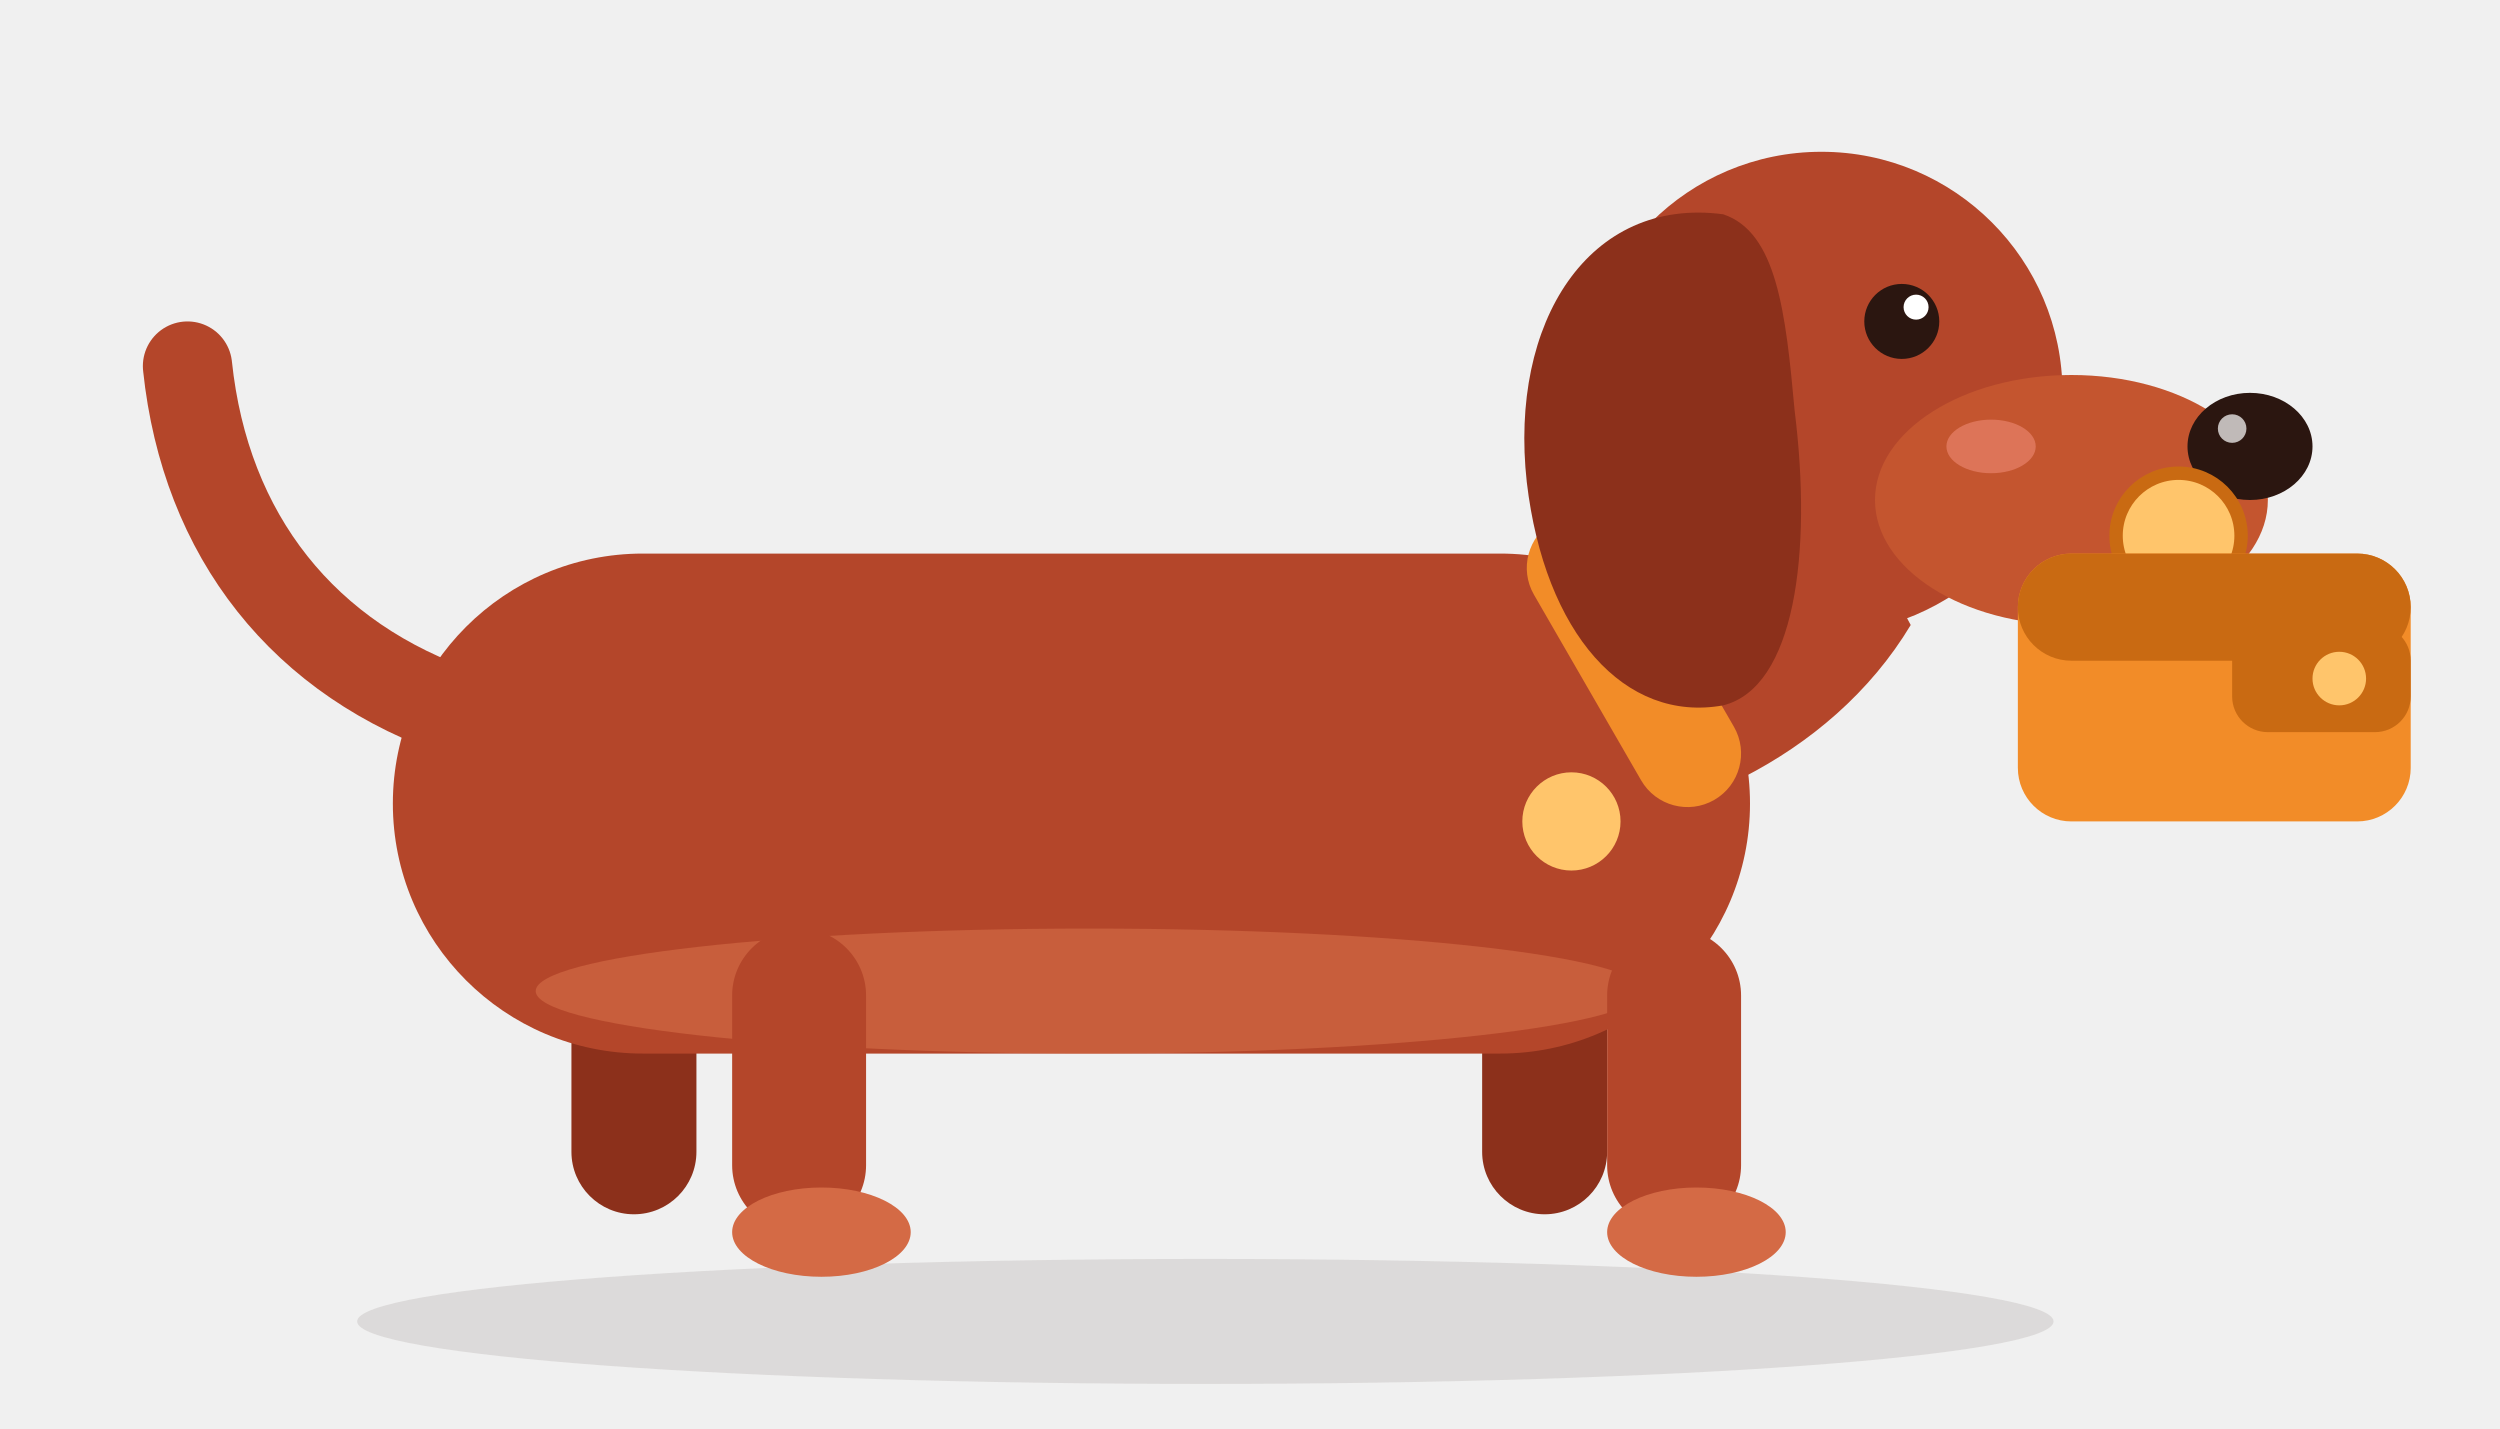
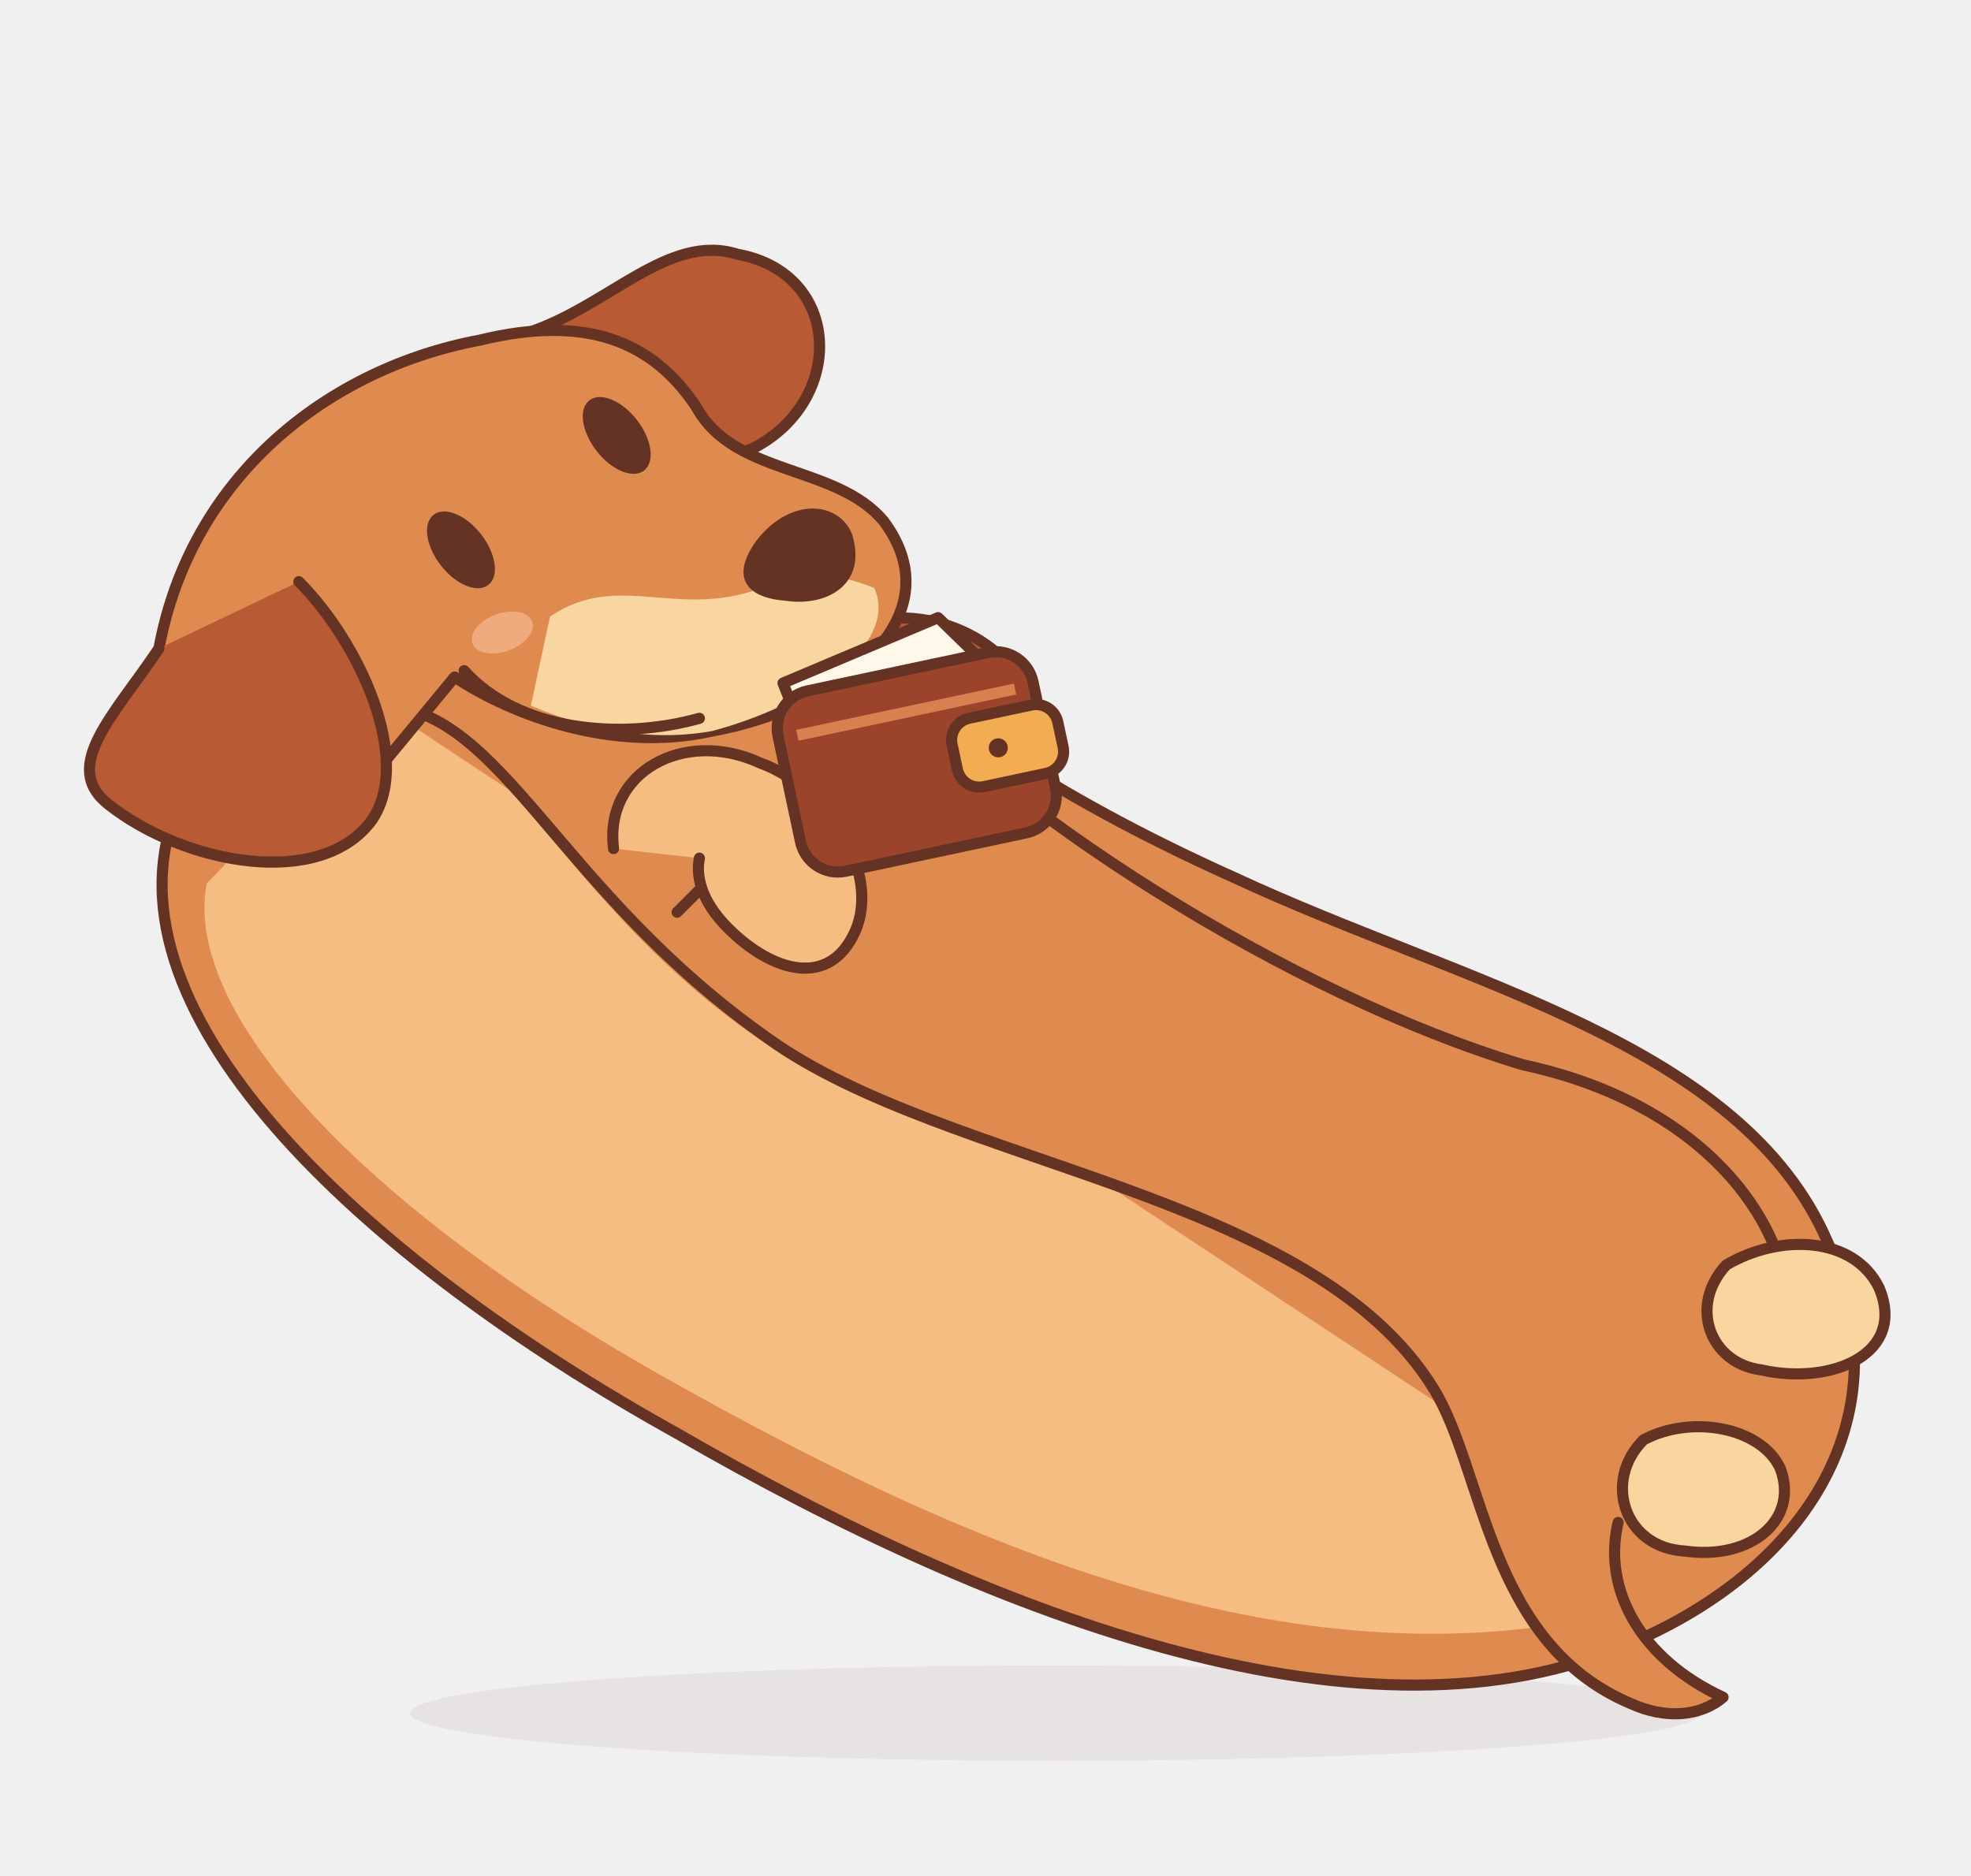
- <svg xmlns="http://www.w3.org/2000/svg" viewBox="0 0 280 160" role="img" aria-label="Bingo con tu billetera">
-   <ellipse cx="135" cy="148" rx="95" ry="7" fill="#2b1610" opacity="0.1" />
-   <path d="M52 80 C34 74 23 60 21 41" stroke="#b4462a" stroke-width="10" fill="none" stroke-linecap="round" />
-   <rect x="64" y="100" width="14" height="36" rx="7" fill="#8c301b" />
-   <rect x="166" y="100" width="14" height="36" rx="7" fill="#8c301b" />
-   <rect x="44" y="62" width="152" height="56" rx="28" fill="#b4462a" />
-   <ellipse cx="122" cy="111" rx="62" ry="7" fill="#d9714a" opacity="0.55" />
-   <rect x="82" y="104" width="15" height="34" rx="7.5" fill="#b4462a" />
-   <rect x="180" y="104" width="15" height="34" rx="7.5" fill="#b4462a" />
-   <ellipse cx="92" cy="138" rx="10" ry="5" fill="#d46a45" />
-   <ellipse cx="190" cy="138" rx="10" ry="5" fill="#d46a45" />
-   <path d="M166 72 C174 54 186 44 199 42 L214 70 C205 85 187 93 171 93 Z" fill="#b4462a" />
-   <rect x="177" y="56" width="12" height="36" rx="6" transform="rotate(-30 183 74)" fill="#f28c28" />
-   <circle cx="176" cy="92" r="5.5" fill="#ffc56b" />
-   <circle cx="204" cy="44" r="27" fill="#b4462a" />
-   <ellipse cx="232" cy="56" rx="22" ry="14" fill="#c4552f" />
-   <ellipse cx="252" cy="50" rx="7" ry="6" fill="#2b1610" />
-   <circle cx="250" cy="48" r="1.6" fill="#fff" opacity="0.7" />
-   <circle cx="213" cy="36" r="4.2" fill="#2b1610" />
-   <circle cx="214.6" cy="34.4" r="1.4" fill="#fff" />
-   <ellipse cx="223" cy="50" rx="5" ry="3" fill="#e8826a" opacity="0.7" />
-   <path d="M193 24 C178 22 169 36 171 54 C173 71 182 81 193 79 C201 77 203 62 201 46 C200 35 199 26 193 24 Z" fill="#8c301b" />
-   <g>
-     <circle cx="244" cy="60" r="7" fill="#ffc56b" stroke="#c96a12" stroke-width="1.5" />
-     <rect x="226" y="62" width="44" height="30" rx="6" fill="#f28c28" />
-     <rect x="226" y="62" width="44" height="12" rx="6" fill="#c96a12" />
-     <rect x="250" y="70" width="20" height="12" rx="4" fill="#c96a12" />
-     <circle cx="262" cy="76" r="3" fill="#ffc56b" />
+ <svg xmlns="http://www.w3.org/2000/svg" viewBox="0 0 620 590" role="img" aria-label="Bingo con tu billetera">
+   <ellipse cx="332" cy="539" rx="203" ry="15" fill="#653324" opacity="0.07" />
+   <g stroke="#653324" stroke-width="3.5" stroke-linecap="round" stroke-linejoin="round">
+     <path d="M268 197 C294 188 321 204 324 223 C328 243 306 251 290 239Z" fill="#b85b35" />
+     <path d="M57 251 C27 316 114 396 213 451 C315 510 431 553 513 517 C569 493 599 445 575 391 C548 328 461 310 388 276 C328 249 295 224 270 202 L124 211Z" fill="#df8b50" />
+     <path d="M118 223 C154 219 177 287 242 329 C302 366 410 373 451 437 C464 459 466 483 483 512 C389 524 294 481 212 435 C120 384 57 321 65 278Z" fill="#f5bd82" stroke="none" />
+     <path d="M271 205 C314 255 406 313 479 335 C535 347 562 383 563 414" fill="none" />
+     <path d="M120 222 C158 223 175 280 242 327 C298 367 413 375 451 437 C467 463 468 517 513 536 C524 541 535 540 542 534 C516 522 504 500 509 479" fill="#df8b50" />
+     <path d="M193 267 C190 243 215 229 239 240 C261 248 277 275 269 293 C261 311 243 306 229 292 C220 283 219 275 220 270 M220 280 L213 287" fill="#f5bd82" />
+     <path d="M543 398 C560 388 583 389 591 405 C600 426 576 436 554 431 C538 429 531 411 543 398Z" fill="#f9d5a0" />
+     <path d="M517 453 C532 445 554 449 560 462 C566 478 551 491 530 488 C511 487 504 466 517 453Z" fill="#f9d5a0" />
+   </g>
+   <g stroke="#653324" stroke-width="3.5" stroke-linecap="round" stroke-linejoin="round">
+     <path d="M165 105 C191 97 210 73 232 80 C265 86 266 126 237 141 L211 151Z" fill="#b85b35" />
+     <path d="M50 204 C60 150 103 116 151 107 C184 99 205 107 219 128 C231 150 263 146 278 164 C301 195 263 223 224 230 C193 237 161 225 143 213 L110 253 L57 254Z" fill="#df8b50" />
+     <path d="M173 194 C195 179 214 196 242 184 C255 179 265 181 275 185 C283 203 254 222 224 230 C202 234 181 228 167 222Z" fill="#f9d5a0" stroke="none" />
+     <path d="M94 183 C113 202 130 239 117 258 C101 280 58 272 34 253 C19 241 36 225 50 204" fill="#b85b35" />
+     <path d="M146 211 C163 230 195 233 220 226" fill="none" />
+     <ellipse cx="145" cy="173" rx="8" ry="14" transform="rotate(-38 145 173)" fill="#653324" stroke="none" />
+     <ellipse cx="194" cy="137" rx="8" ry="14" transform="rotate(-38 194 137)" fill="#653324" stroke="none" />
+     <path d="M238 170 C249 156 264 158 268 168 C273 184 260 191 247 189 C234 188 230 181 238 170Z" fill="#653324" stroke="none" />
+     <ellipse cx="158" cy="199" rx="10" ry="6" transform="rotate(-20 158 199)" fill="#efaa7d" stroke="none" />
+   </g>
+   <g transform="translate(241 214) rotate(-12)" stroke="#653324" stroke-width="3.5" stroke-linejoin="round">
+     <path d="M5 2 L57 -8 L67 7 L8 20Z" fill="#fff7e9" />
+     <rect y="6" width="82" height="58" rx="12" fill="#9c432c" />
+     <path d="M6 19 H76" fill="none" stroke="#d88150" />
+     <rect x="53" y="25" width="34" height="22" rx="7" fill="#f2ac51" />
+     <circle cx="67" cy="36" r="3" fill="#653324" stroke="none" />
  </g>
</svg>
